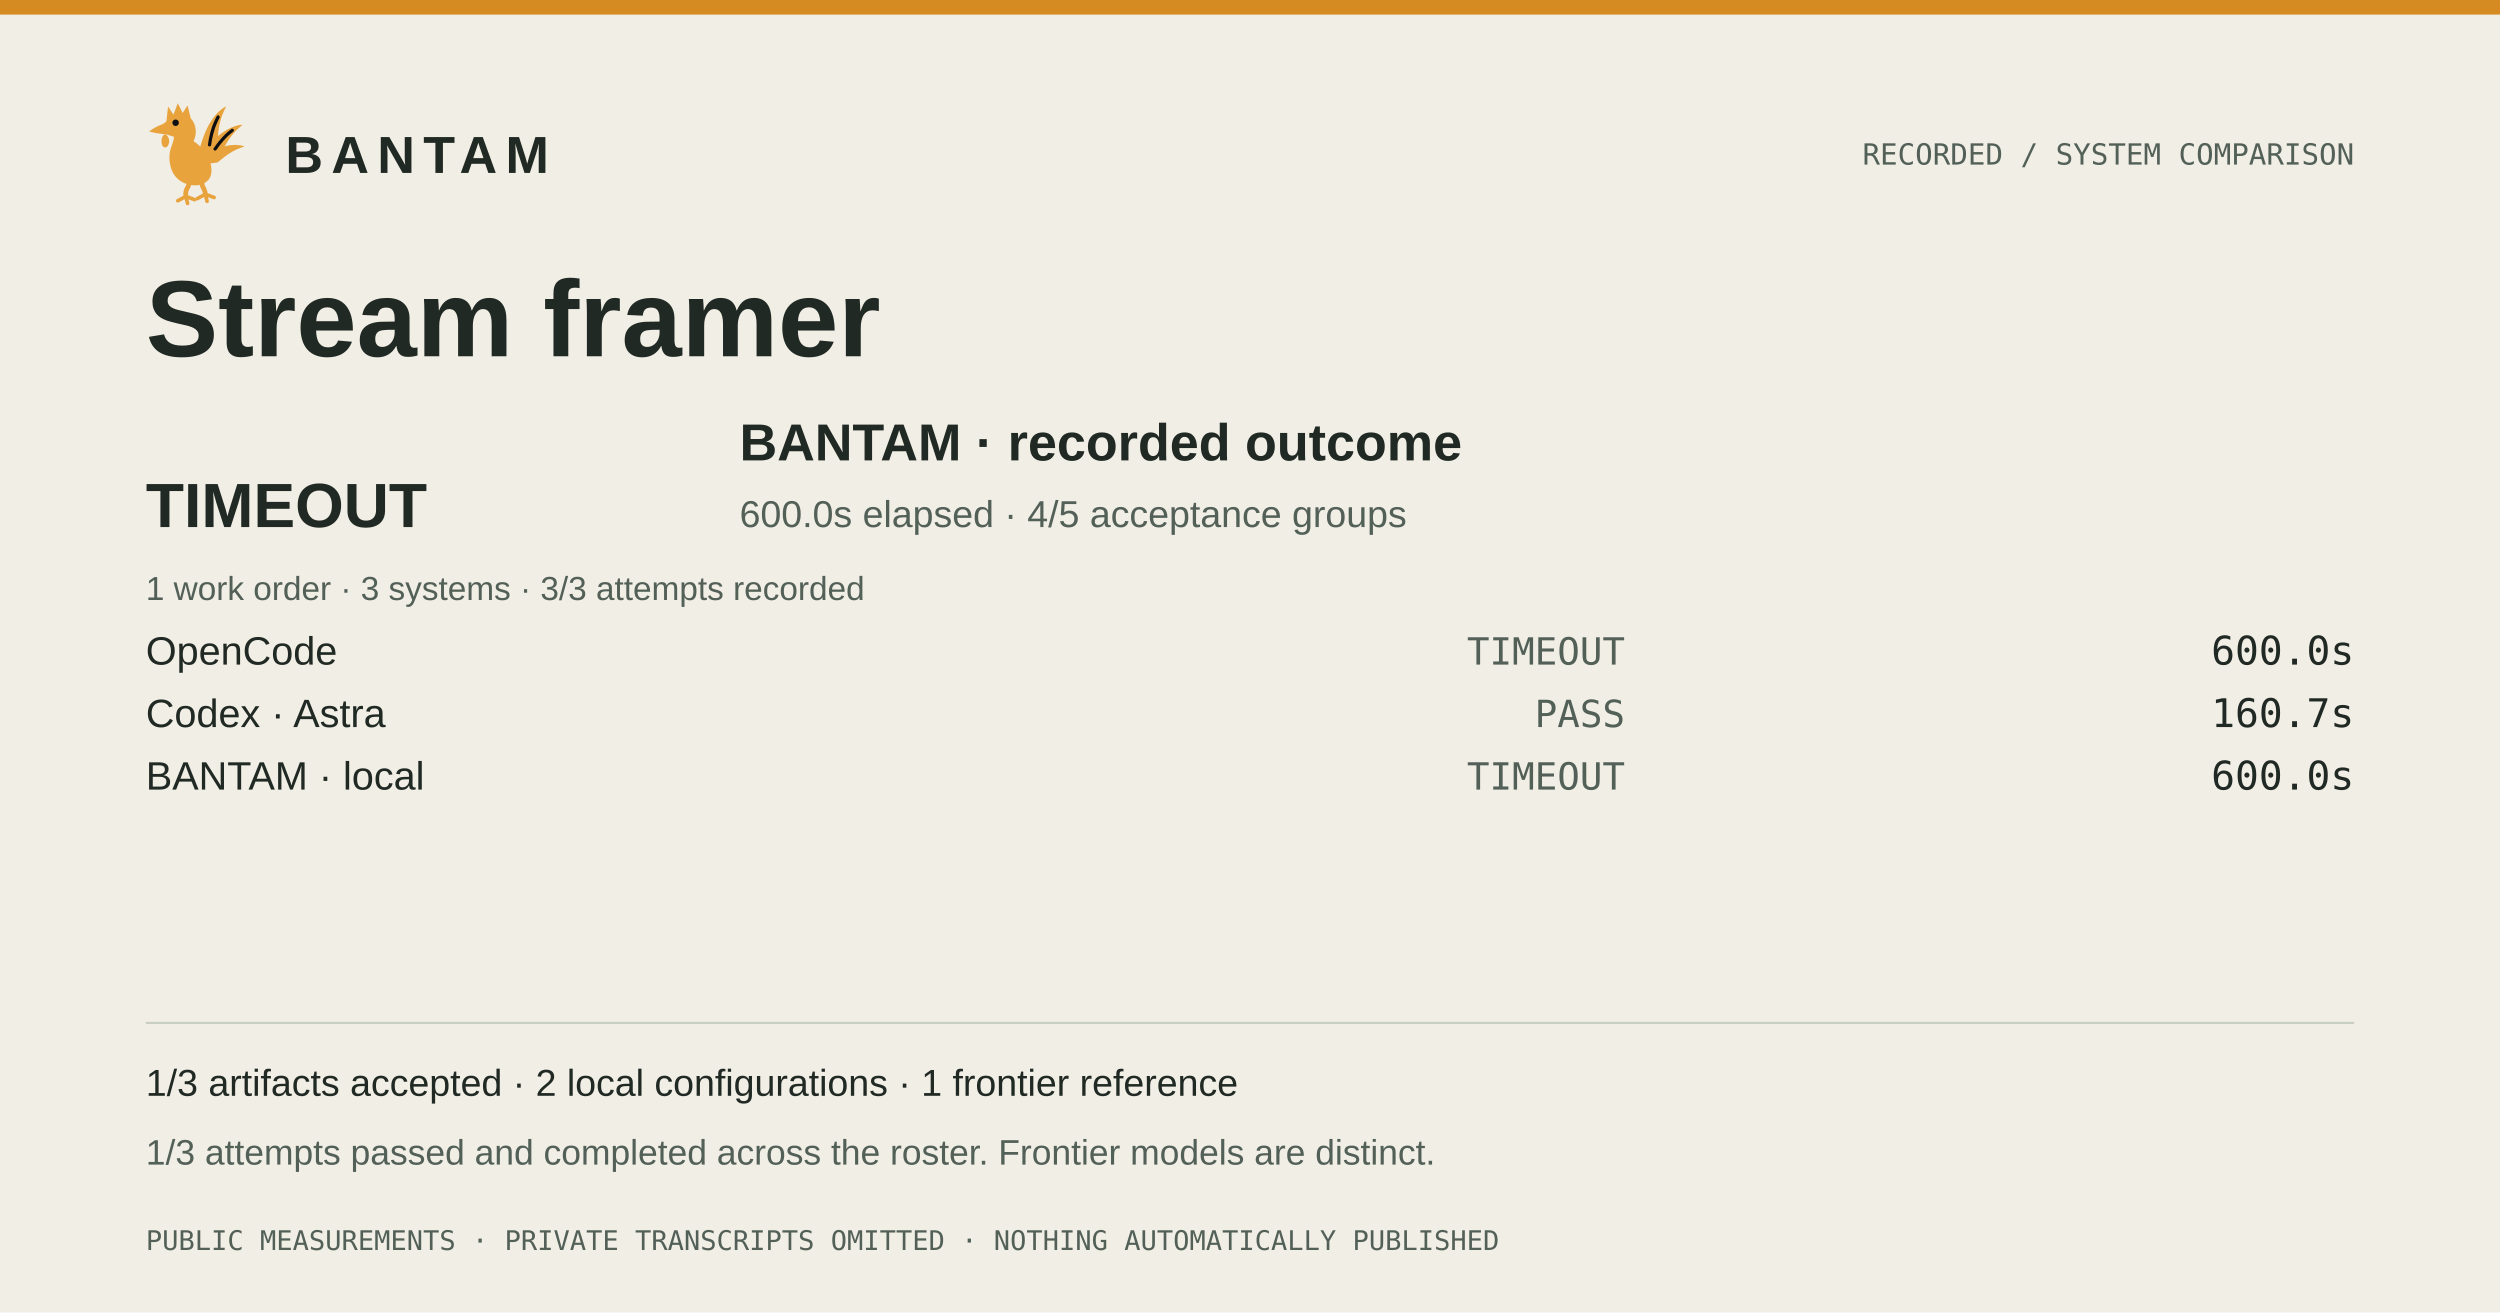
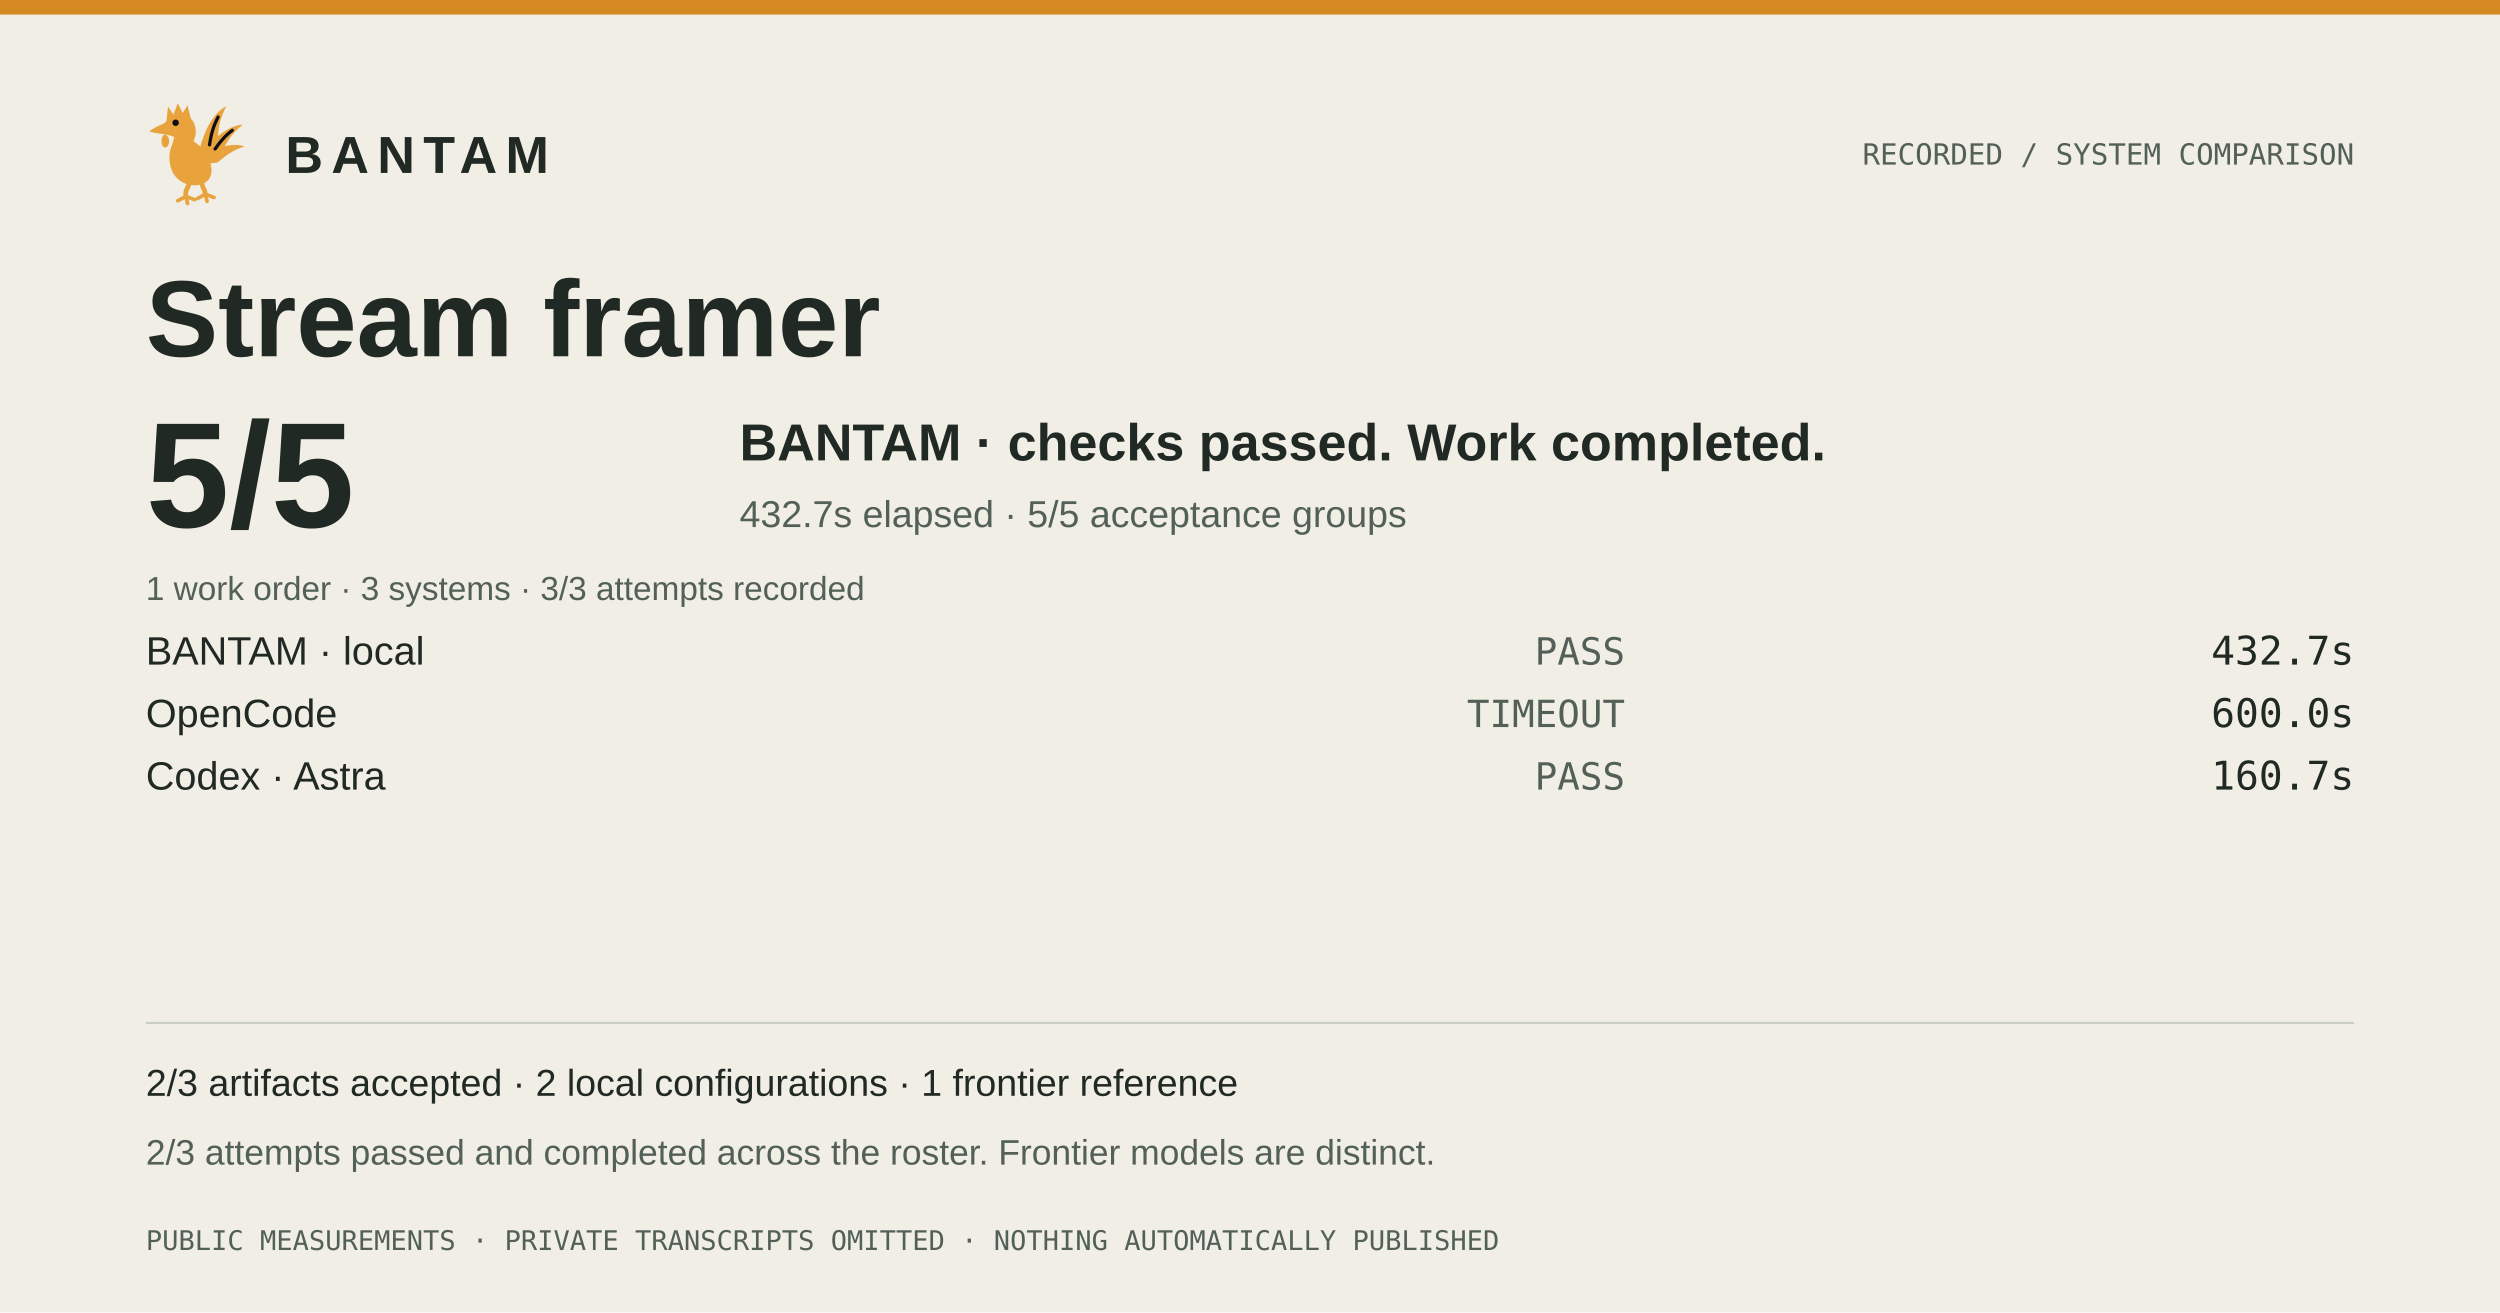
<svg xmlns="http://www.w3.org/2000/svg" width="1200" height="630" viewBox="0 0 1200 630" role="img" aria-label="BANTAM recorded system comparison">
  <rect width="1200" height="630" fill="#f1eee5" />
  <rect width="1200" height="7" fill="#d68b22" />
  <svg x="70" y="48" width="52" height="52" viewBox="0 0 100 100" color="#e8a33d">
    <g fill="#e8a33d">
      <path d="M61.0 56.4L61.7 55.3L62.4 54.1L63.1 53.0L63.7 51.8L64.3 50.7L64.9 49.5L65.5 48.4L66.1 47.3L66.5 46.1L66.5 45.0L66.4 43.8L66.4 42.6L66.4 41.4L66.4 40.2L66.4 39.1L66.4 37.9L66.5 36.7L66.5 35.6L66.5 34.4L66.6 33.3L66.7 32.1L66.8 31.0L66.9 29.8L67.0 28.7L67.2 27.5L67.3 26.4L67.5 25.2L67.7 24.1L67.9 22.9L68.2 21.8L68.5 20.7L68.7 19.5L69.1 18.4L69.4 17.3L69.8 16.1L70.1 15.0L70.6 13.9L71.0 12.8L71.5 11.7L72.0 10.5L72.5 9.4L73.0 8.3L73.6 7.2L74.1 5.9L74.1 5.9L72.9 6.5L71.8 7.2L70.7 7.9L69.7 8.7L68.7 9.5L67.7 10.4L66.8 11.3L65.8 12.2L65.0 13.2L64.1 14.2L63.3 15.2L62.4 16.3L61.7 17.4L60.9 18.5L60.2 19.6L59.5 20.7L58.8 21.9L58.1 23.0L57.5 24.2L56.9 25.4L56.3 26.6L55.7 27.8L55.2 29.0L54.7 30.2L54.2 31.5L53.7 32.7L53.2 33.9L52.8 35.2L52.3 36.4L51.9 37.7L51.5 38.9L51.1 40.2L50.7 41.4L50.4 42.7L50.0 43.9L50.1 45.2L50.4 46.5L50.6 47.8L51.0 49.1L51.3 50.4L51.7 51.7L52.1 53.0L52.6 54.3L53.0 55.6Z" />
      <path d="M60.1 57.9L61.1 57.3L62.1 56.7L63.1 56.0L64.0 55.4L64.9 54.7L65.9 54.1L66.8 53.4L67.6 52.8L68.4 52.0L68.8 51.1L69.2 50.1L69.7 49.2L70.1 48.3L70.5 47.4L71.0 46.4L71.4 45.5L71.9 44.6L72.4 43.7L72.8 42.8L73.3 41.9L73.8 41.1L74.3 40.2L74.8 39.3L75.4 38.5L75.9 37.6L76.5 36.8L77.0 35.9L77.6 35.1L78.2 34.3L78.8 33.5L79.4 32.6L80.1 31.9L80.7 31.1L81.4 30.3L82.1 29.5L82.8 28.8L83.5 28.0L84.3 27.3L85.1 26.6L85.8 25.9L86.7 25.1L87.5 24.4L88.3 23.7L89.2 22.9L89.2 22.9L88.0 22.9L86.9 23.0L85.8 23.2L84.7 23.5L83.6 23.8L82.5 24.1L81.4 24.5L80.3 24.9L79.3 25.3L78.2 25.8L77.2 26.3L76.2 26.8L75.1 27.4L74.1 28.0L73.2 28.6L72.2 29.2L71.2 29.8L70.3 30.5L69.3 31.2L68.4 31.9L67.5 32.6L66.6 33.3L65.7 34.1L64.8 34.8L64.0 35.6L63.1 36.4L62.3 37.2L61.4 38.0L60.6 38.8L59.8 39.6L59.0 40.4L58.2 41.2L57.4 42.1L56.7 42.9L55.9 43.7L55.5 44.8L55.2 45.9L55.0 47.1L54.7 48.2L54.5 49.4L54.3 50.5L54.2 51.7L54.1 52.9L53.9 54.1Z" />
      <path d="M58.6 58.5L59.5 58.5L60.5 58.4L61.4 58.3L62.3 58.2L63.2 58.1L64.1 57.9L65.0 57.8L65.8 57.6L66.6 57.4L67.2 56.9L67.9 56.3L68.5 55.8L69.1 55.3L69.7 54.8L70.4 54.3L71.0 53.8L71.6 53.3L72.3 52.8L72.9 52.3L73.5 51.8L74.2 51.4L74.8 50.9L75.5 50.4L76.1 50.0L76.8 49.5L77.5 49.1L78.2 48.7L78.9 48.3L79.5 47.9L80.2 47.5L81.0 47.1L81.7 46.7L82.4 46.3L83.1 46.0L83.9 45.6L84.6 45.3L85.4 45.0L86.2 44.7L86.9 44.4L87.7 44.1L88.5 43.8L89.3 43.5L90.2 43.2L91.0 42.9L91.0 42.9L90.2 42.5L89.3 42.3L88.4 42.1L87.6 41.9L86.7 41.8L85.8 41.7L84.9 41.6L84.0 41.5L83.1 41.5L82.2 41.5L81.3 41.5L80.4 41.6L79.5 41.6L78.6 41.7L77.7 41.8L76.8 41.9L75.9 42.1L75.0 42.2L74.1 42.4L73.2 42.6L72.3 42.8L71.4 43.0L70.5 43.2L69.6 43.5L68.8 43.7L67.9 44.0L67.0 44.2L66.2 44.5L65.3 44.8L64.5 45.1L63.6 45.4L62.8 45.7L61.9 46.0L61.1 46.3L60.3 46.7L59.6 47.3L59.0 48.0L58.5 48.7L57.9 49.5L57.4 50.2L56.9 51.0L56.4 51.8L55.9 52.6L55.4 53.5Z" />
      <path d="M58.8 41.4L59.0 40.2L59.2 39.0L59.4 37.7L59.6 36.5L59.8 35.3L60.1 34.1L60.4 32.9L60.6 31.7L60.9 30.6L61.3 29.4L61.6 28.2L62.0 27.0L62.3 25.9L62.7 24.7L63.2 23.5L63.6 22.4L64.1 21.3L64.6 20.1L65.1 19.0L65.6 17.9L66.2 16.8L66.7 15.7" stroke="#0d0f12" stroke-width="3.0" fill="none" stroke-linecap="round" />
      <path d="M63.9 45.2L64.6 44.4L65.2 43.5L65.8 42.6L66.4 41.8L67.1 40.9L67.7 40.1L68.4 39.2L69.1 38.4L69.8 37.6L70.4 36.8L71.2 36.0L71.9 35.2L72.6 34.4L73.4 33.6L74.1 32.9L74.9 32.1L75.7 31.4L76.5 30.7L77.3 30.0L78.1 29.3L79.0 28.7L79.8 28.0" stroke="#0d0f12" stroke-width="3.0" fill="none" stroke-linecap="round" />
      <path d="M3 29C7 26 11 24 15 22.5C16.5 21.8 18 21 19 19.5L20.5 6L25.5 13.5L29.5 3L34 12L38.5 5L41.5 17C44 19.5 45.5 23 46 27C46.5 31 45.5 35 44 38C50 42 55 47 58 54C61.5 61.5 61.5 69 58 73.5C54 78 48 79.5 42 78.5C34 77.5 27 72.5 24 65C21 57.5 21 48.5 24 42C25 39 26 36 26 34C23 33 20 32 17 31.5C11 31 6 30 3 29Z" />
      <path d="M17.5 31.5C21 33 22.5 37 21 41C19.5 45 15.8 44.6 14.8 40.8C13.8 37 15 32.8 17.5 31.5Z" />
      <path d="M40 76.5C39 82.5 36 82 37 89" stroke="currentColor" stroke-width="4.4" stroke-linecap="round" fill="none" />
      <path d="M29.5 93L37 89L45 92M37 89L38.5 95.5" stroke="currentColor" stroke-width="3.4" stroke-linecap="round" stroke-linejoin="round" fill="none" />
      <path d="M52 74.5C51 80.5 54 80 55 87" stroke="currentColor" stroke-width="4.4" stroke-linecap="round" fill="none" />
      <path d="M47.5 91L55 87L63 90M55 87L56.5 93.5" stroke="currentColor" stroke-width="3.4" stroke-linecap="round" stroke-linejoin="round" fill="none" />
      <circle cx="27.5" cy="21" r="3" fill="#0d0f12" />
    </g>
  </svg>
  <text x="137" y="83" fill="#202923" font-family="Arial,sans-serif" font-size="25" font-weight="700" letter-spacing="4">BANTAM</text>
  <text x="1130" y="79" text-anchor="end" fill="#526058" font-family="monospace" font-size="14">RECORDED / SYSTEM COMPARISON</text>
  <text x="70" y="171" fill="#202923" font-family="Arial,sans-serif" font-size="52" font-weight="700">Stream framer</text>
-   <text x="70" y="253" fill="#202923" font-family="Arial,sans-serif" font-size="30" font-weight="700">TIMEOUT</text>
-   <text x="355" y="221" fill="#202923" font-family="Arial,sans-serif" font-size="25" font-weight="700">BANTAM · recorded outcome</text>
-   <text x="355" y="253" fill="#526058" font-family="Arial,sans-serif" font-size="18">600.0s elapsed · 4/5 acceptance groups</text>
+   <text x="70" y="253" fill="#202923" font-family="Arial,sans-serif" font-size="72" font-weight="700">5/5</text>
+   <text x="355" y="221" fill="#202923" font-family="Arial,sans-serif" font-size="25" font-weight="700">BANTAM · checks passed. Work completed.</text>
+   <text x="355" y="253" fill="#526058" font-family="Arial,sans-serif" font-size="18">432.7s elapsed · 5/5 acceptance groups</text>
  <text x="70" y="288" fill="#526058" font-family="Arial,sans-serif" font-size="16">1 work order · 3 systems · 3/3 attempts recorded</text>
-   <text x="70" y="319" fill="#202923" font-family="Arial,sans-serif" font-size="19">OpenCode</text>
-   <text x="780" y="319" text-anchor="end" fill="#526058" font-family="monospace" font-size="18">TIMEOUT</text>
-   <text x="1130" y="319" text-anchor="end" fill="#202923" font-family="monospace" font-size="19">600.0s</text>
-   <text x="70" y="349" fill="#202923" font-family="Arial,sans-serif" font-size="19">Codex · Astra</text>
-   <text x="780" y="349" text-anchor="end" fill="#526058" font-family="monospace" font-size="18">PASS</text>
-   <text x="1130" y="349" text-anchor="end" fill="#202923" font-family="monospace" font-size="19">160.7s</text>
-   <text x="70" y="379" fill="#202923" font-family="Arial,sans-serif" font-size="19">BANTAM · local</text>
-   <text x="780" y="379" text-anchor="end" fill="#526058" font-family="monospace" font-size="18">TIMEOUT</text>
-   <text x="1130" y="379" text-anchor="end" fill="#202923" font-family="monospace" font-size="19">600.0s</text>
+   <text x="70" y="319" fill="#202923" font-family="Arial,sans-serif" font-size="19">BANTAM · local</text>
+   <text x="780" y="319" text-anchor="end" fill="#526058" font-family="monospace" font-size="18">PASS</text>
+   <text x="1130" y="319" text-anchor="end" fill="#202923" font-family="monospace" font-size="19">432.7s</text>
+   <text x="70" y="349" fill="#202923" font-family="Arial,sans-serif" font-size="19">OpenCode</text>
+   <text x="780" y="349" text-anchor="end" fill="#526058" font-family="monospace" font-size="18">TIMEOUT</text>
+   <text x="1130" y="349" text-anchor="end" fill="#202923" font-family="monospace" font-size="19">600.0s</text>
+   <text x="70" y="379" fill="#202923" font-family="Arial,sans-serif" font-size="19">Codex · Astra</text>
+   <text x="780" y="379" text-anchor="end" fill="#526058" font-family="monospace" font-size="18">PASS</text>
+   <text x="1130" y="379" text-anchor="end" fill="#202923" font-family="monospace" font-size="19">160.7s</text>
  <line x1="70" y1="491" x2="1130" y2="491" stroke="#c8cec2" />
-   <text x="70" y="526" fill="#202923" font-family="Arial,sans-serif" font-size="18">1/3 artifacts accepted · 2 local configurations · 1 frontier reference</text>
-   <text x="70" y="559" fill="#526058" font-family="Arial,sans-serif" font-size="17">1/3 attempts passed and completed across the roster. Frontier models are distinct.</text>
+   <text x="70" y="526" fill="#202923" font-family="Arial,sans-serif" font-size="18">2/3 artifacts accepted · 2 local configurations · 1 frontier reference</text>
+   <text x="70" y="559" fill="#526058" font-family="Arial,sans-serif" font-size="17">2/3 attempts passed and completed across the roster. Frontier models are distinct.</text>
  <text x="70" y="600" fill="#526058" font-family="monospace" font-size="13">PUBLIC MEASUREMENTS · PRIVATE TRANSCRIPTS OMITTED · NOTHING AUTOMATICALLY PUBLISHED</text>
</svg>
